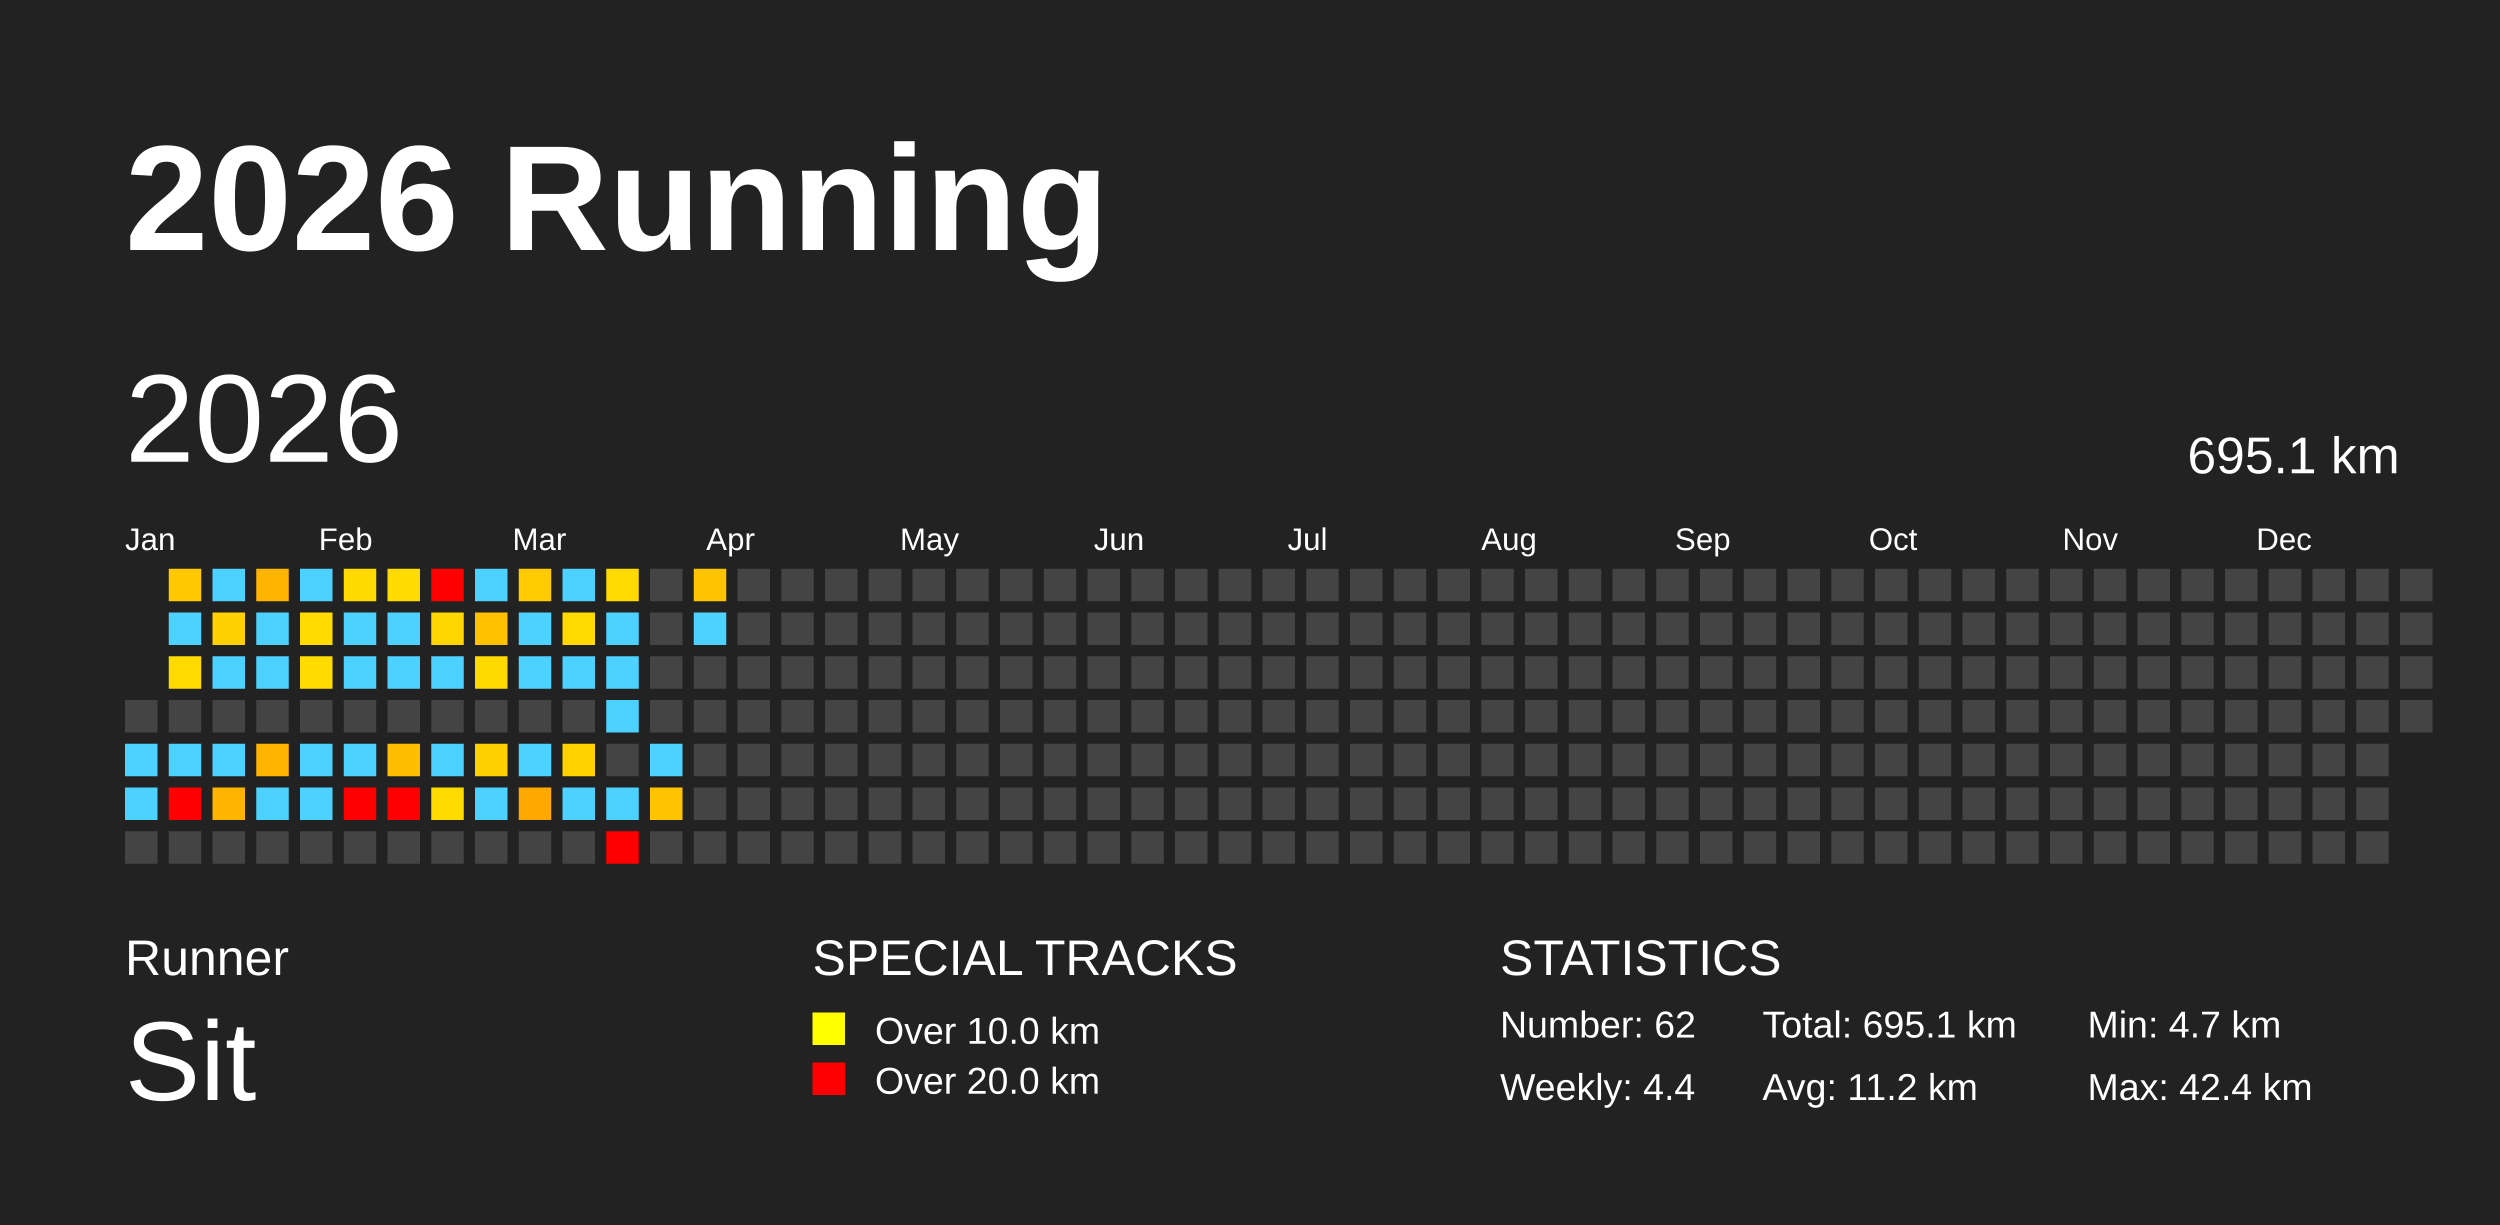
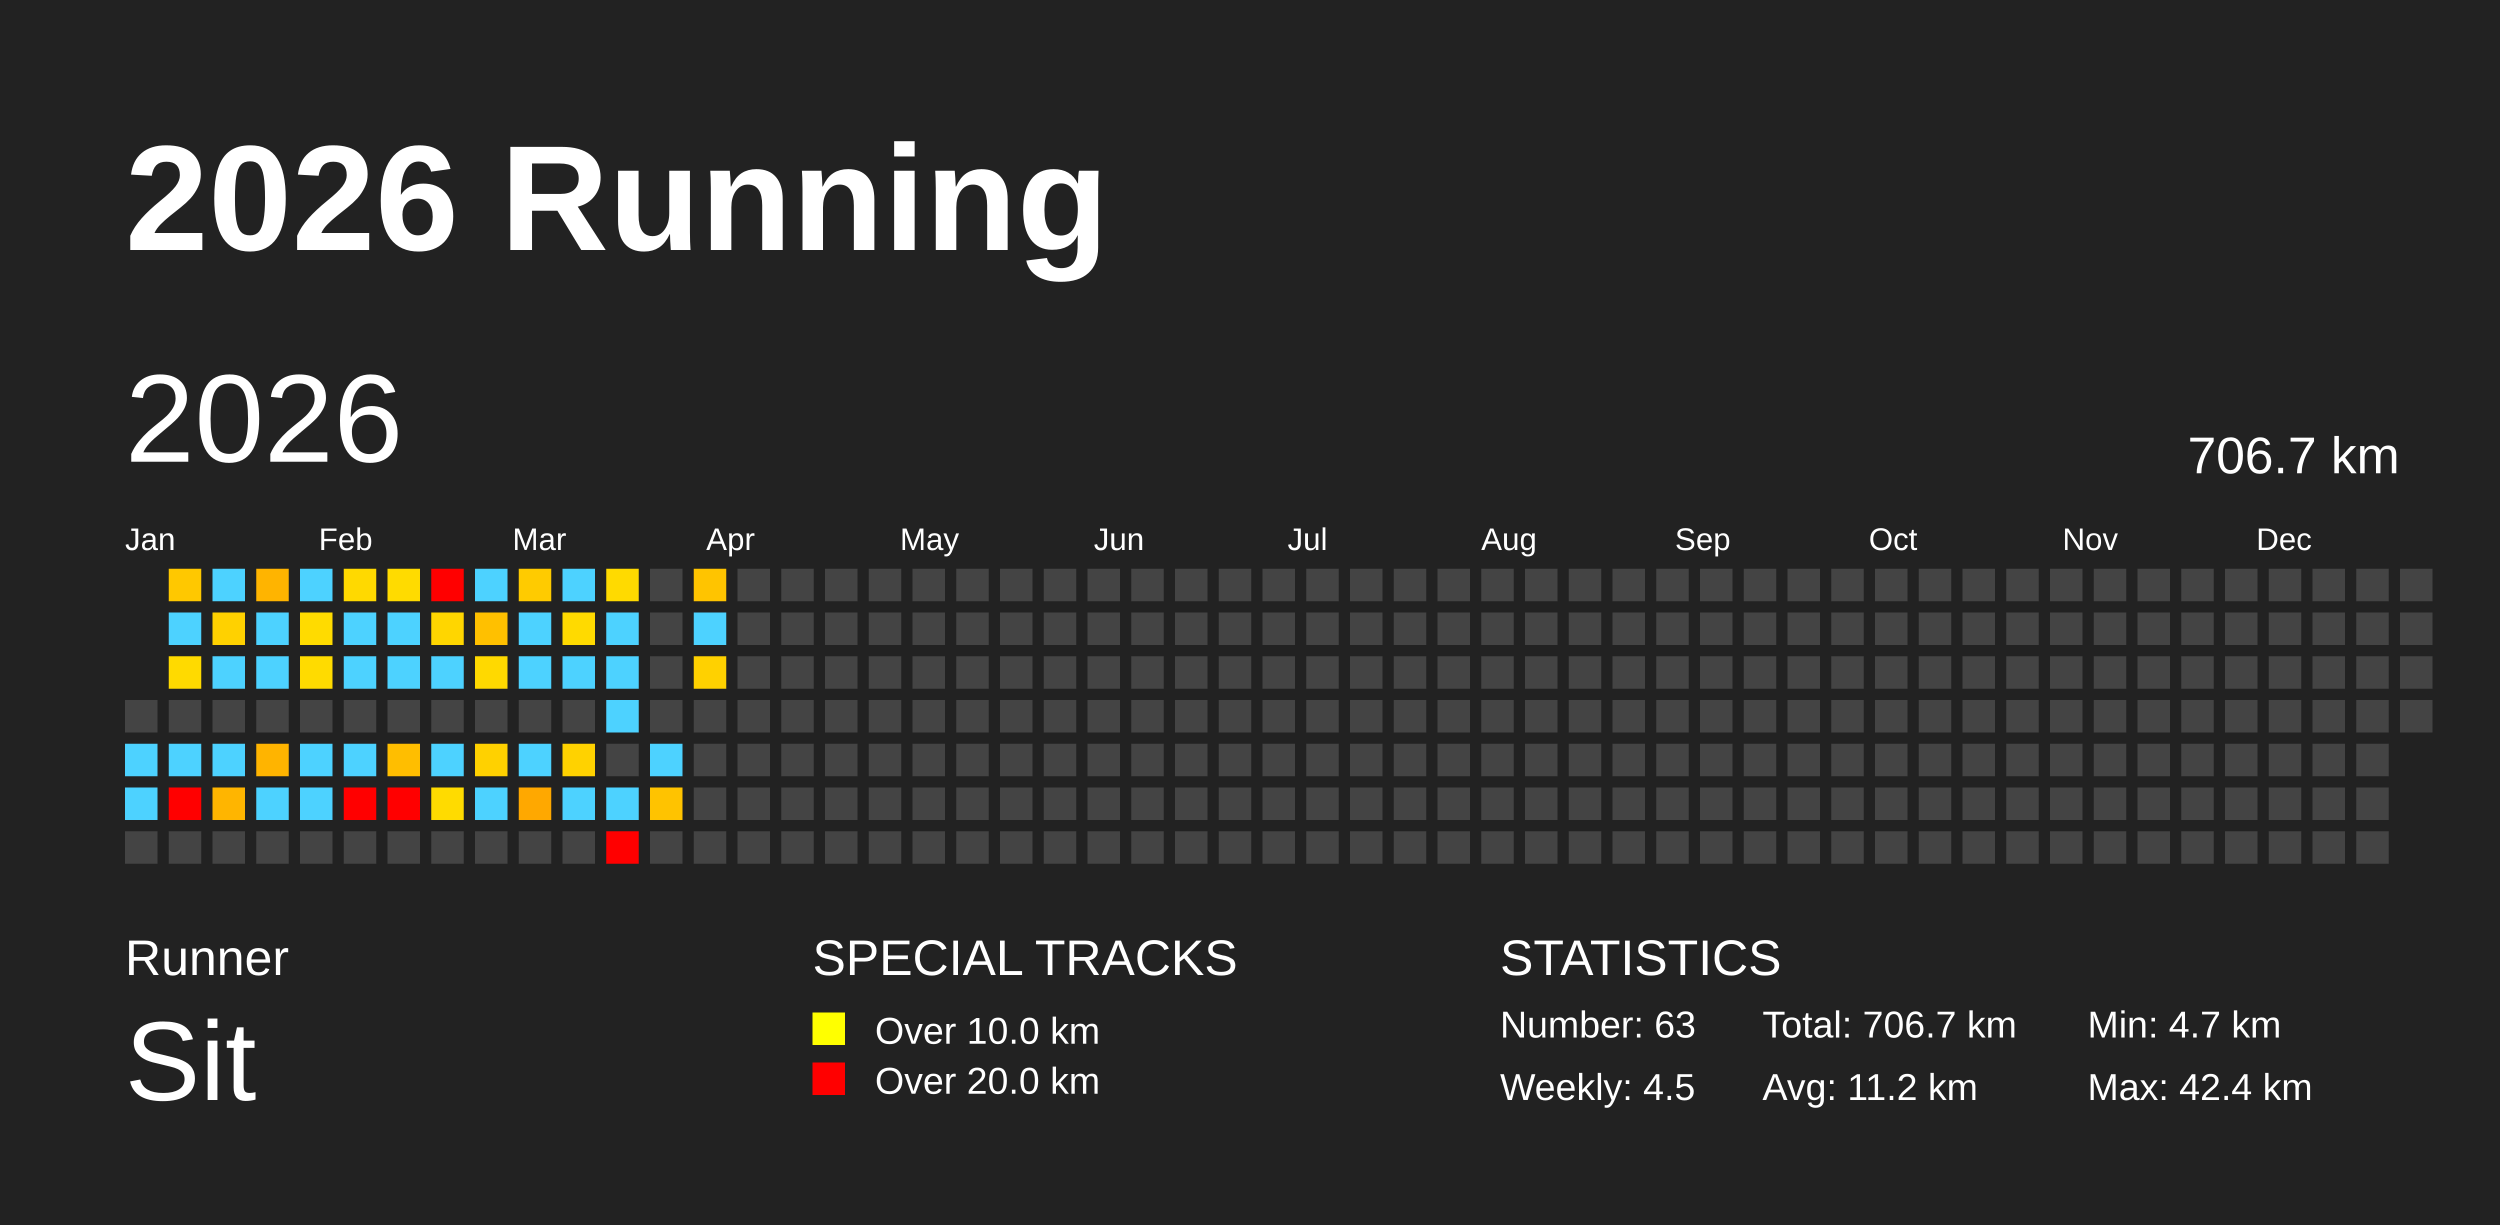
<svg xmlns="http://www.w3.org/2000/svg" baseProfile="full" height="98mm" version="1.1" viewBox="0,0,200,98" width="200mm">
  <defs />
  <rect fill="#222222" height="98" width="200" x="0" y="0" />
  <text fill="#FFFFFF" style="font-size:12px; font-family:Arial; font-weight:bold;" x="10" y="20">2026 Running</text>
  <text fill="#FFFFFF" style="font-size:4px; font-family:Arial" x="10" y="78">Runner</text>
  <text fill="#FFFFFF" style="font-size:9px; font-family:Arial" x="10" y="88">Sit</text>
  <text fill="#FFFFFF" style="font-size:4px; font-family:Arial" x="65" y="78">SPECIAL TRACKS</text>
  <rect fill="yellow" height="2.6" width="2.6" x="65" y="81" />
  <text fill="#FFFFFF" style="font-size:3px; font-family:Arial" x="70" y="83.5">Over 10.0 km</text>
  <rect fill="red" height="2.6" width="2.6" x="65" y="85" />
  <text fill="#FFFFFF" style="font-size:3px; font-family:Arial" x="70" y="87.5">Over 20.0 km</text>
  <text fill="#FFFFFF" style="font-size:4px; font-family:Arial" x="120" y="78">STATISTICS</text>
-   <text fill="#FFFFFF" style="font-size:3px; font-family:Arial" x="120" y="83">Number: 62</text>
-   <text fill="#FFFFFF" style="font-size:3px; font-family:Arial" x="120" y="88">Weekly: 4.4</text>
-   <text fill="#FFFFFF" style="font-size:3px; font-family:Arial" x="141" y="83">Total: 695.1 km</text>
+   <text fill="#FFFFFF" style="font-size:3px; font-family:Arial" x="120" y="83">Number: 63</text>
+   <text fill="#FFFFFF" style="font-size:3px; font-family:Arial" x="120" y="88">Weekly: 4.5</text>
+   <text fill="#FFFFFF" style="font-size:3px; font-family:Arial" x="141" y="83">Total: 706.7 km</text>
  <text fill="#FFFFFF" style="font-size:3px; font-family:Arial" x="141" y="88">Avg: 11.2 km</text>
  <text fill="#FFFFFF" style="font-size:3px; font-family:Arial" x="167" y="83">Min: 4.7 km</text>
  <text fill="#FFFFFF" style="font-size:3px; font-family:Arial" x="167" y="88">Max: 42.4 km</text>
  <text dominant-baseline="hanging" fill="#FFFFFF" style="font-size:10.0px; font-family:Arial;" x="10" y="30">2026</text>
-   <text dominant-baseline="hanging" fill="#FFFFFF" style="font-size:4.125px; font-family:Arial;" x="175" y="35">695.1 km</text>
+   <text dominant-baseline="hanging" fill="#FFFFFF" style="font-size:4.125px; font-family:Arial;" x="175" y="35">706.7 km</text>
  <text fill="#FFFFFF" style="font-size:2.5px; font-family:Arial" x="10.0" y="44">Jan</text>
  <text fill="#FFFFFF" style="font-size:2.5px; font-family:Arial" x="25.5" y="44">Feb</text>
  <text fill="#FFFFFF" style="font-size:2.5px; font-family:Arial" x="41.0" y="44">Mar</text>
  <text fill="#FFFFFF" style="font-size:2.5px; font-family:Arial" x="56.5" y="44">Apr</text>
  <text fill="#FFFFFF" style="font-size:2.5px; font-family:Arial" x="72.0" y="44">May</text>
  <text fill="#FFFFFF" style="font-size:2.5px; font-family:Arial" x="87.5" y="44">Jun</text>
  <text fill="#FFFFFF" style="font-size:2.5px; font-family:Arial" x="103.0" y="44">Jul</text>
  <text fill="#FFFFFF" style="font-size:2.5px; font-family:Arial" x="118.5" y="44">Aug</text>
  <text fill="#FFFFFF" style="font-size:2.5px; font-family:Arial" x="134.0" y="44">Sep</text>
  <text fill="#FFFFFF" style="font-size:2.5px; font-family:Arial" x="149.5" y="44">Oct</text>
  <text fill="#FFFFFF" style="font-size:2.5px; font-family:Arial" x="165.0" y="44">Nov</text>
  <text fill="#FFFFFF" style="font-size:2.5px; font-family:Arial" x="180.5" y="44">Dec</text>
  <rect fill="#444444" height="2.6" width="2.6" x="10.0" y="56.0" />
  <rect fill="#4dd2ff" height="2.6" width="2.6" x="10.0" y="59.5" />
  <rect fill="#4dd2ff" height="2.6" width="2.6" x="10.0" y="63.0" />
  <rect fill="#444444" height="2.6" width="2.6" x="10.0" y="66.5" />
  <rect fill="#ffc800" height="2.6" width="2.6" x="13.5" y="45.5" />
  <rect fill="#4dd2ff" height="2.6" width="2.6" x="13.5" y="49.0" />
  <rect fill="#ffda00" height="2.6" width="2.6" x="13.5" y="52.5" />
  <rect fill="#444444" height="2.6" width="2.6" x="13.5" y="56.0" />
  <rect fill="#4dd2ff" height="2.6" width="2.6" x="13.5" y="59.5" />
  <rect fill="red" height="2.6" width="2.6" x="13.5" y="63.0" />
  <rect fill="#444444" height="2.6" width="2.6" x="13.5" y="66.5" />
  <rect fill="#4dd2ff" height="2.6" width="2.6" x="17.0" y="45.5" />
  <rect fill="#ffd100" height="2.6" width="2.6" x="17.0" y="49.0" />
  <rect fill="#4dd2ff" height="2.6" width="2.6" x="17.0" y="52.5" />
  <rect fill="#444444" height="2.6" width="2.6" x="17.0" y="56.0" />
  <rect fill="#4dd2ff" height="2.6" width="2.6" x="17.0" y="59.5" />
  <rect fill="#ffb500" height="2.6" width="2.6" x="17.0" y="63.0" />
  <rect fill="#444444" height="2.6" width="2.6" x="17.0" y="66.5" />
  <rect fill="#ffb400" height="2.6" width="2.6" x="20.5" y="45.5" />
  <rect fill="#4dd2ff" height="2.6" width="2.6" x="20.5" y="49.0" />
  <rect fill="#4dd2ff" height="2.6" width="2.6" x="20.5" y="52.5" />
  <rect fill="#444444" height="2.6" width="2.6" x="20.5" y="56.0" />
  <rect fill="#ffb400" height="2.6" width="2.6" x="20.5" y="59.5" />
  <rect fill="#4dd2ff" height="2.6" width="2.6" x="20.5" y="63.0" />
  <rect fill="#444444" height="2.6" width="2.6" x="20.5" y="66.5" />
  <rect fill="#4dd2ff" height="2.6" width="2.6" x="24.0" y="45.5" />
  <rect fill="#ffdb00" height="2.6" width="2.6" x="24.0" y="49.0" />
  <rect fill="#ffdb00" height="2.6" width="2.6" x="24.0" y="52.5" />
  <rect fill="#444444" height="2.6" width="2.6" x="24.0" y="56.0" />
  <rect fill="#4dd2ff" height="2.6" width="2.6" x="24.0" y="59.5" />
  <rect fill="#4dd2ff" height="2.6" width="2.6" x="24.0" y="63.0" />
  <rect fill="#444444" height="2.6" width="2.6" x="24.0" y="66.5" />
  <rect fill="#ffd900" height="2.6" width="2.6" x="27.5" y="45.5" />
  <rect fill="#4dd2ff" height="2.6" width="2.6" x="27.5" y="49.0" />
  <rect fill="#4dd2ff" height="2.6" width="2.6" x="27.5" y="52.5" />
  <rect fill="#444444" height="2.6" width="2.6" x="27.5" y="56.0" />
  <rect fill="#4dd2ff" height="2.6" width="2.6" x="27.5" y="59.5" />
  <rect fill="red" height="2.6" width="2.6" x="27.5" y="63.0" />
  <rect fill="#444444" height="2.6" width="2.6" x="27.5" y="66.5" />
  <rect fill="#ffdb00" height="2.6" width="2.6" x="31.0" y="45.5" />
  <rect fill="#4dd2ff" height="2.6" width="2.6" x="31.0" y="49.0" />
  <rect fill="#4dd2ff" height="2.6" width="2.6" x="31.0" y="52.5" />
  <rect fill="#444444" height="2.6" width="2.6" x="31.0" y="56.0" />
  <rect fill="#ffbe00" height="2.6" width="2.6" x="31.0" y="59.5" />
  <rect fill="red" height="2.6" width="2.6" x="31.0" y="63.0" />
  <rect fill="#444444" height="2.6" width="2.6" x="31.0" y="66.5" />
  <rect fill="red" height="2.6" width="2.6" x="34.5" y="45.5" />
  <rect fill="#ffd600" height="2.6" width="2.6" x="34.5" y="49.0" />
  <rect fill="#4dd2ff" height="2.6" width="2.6" x="34.5" y="52.5" />
  <rect fill="#444444" height="2.6" width="2.6" x="34.5" y="56.0" />
  <rect fill="#4dd2ff" height="2.6" width="2.6" x="34.5" y="59.5" />
  <rect fill="#ffdb00" height="2.6" width="2.6" x="34.5" y="63.0" />
  <rect fill="#444444" height="2.6" width="2.6" x="34.5" y="66.5" />
  <rect fill="#4dd2ff" height="2.6" width="2.6" x="38.0" y="45.5" />
  <rect fill="#ffc000" height="2.6" width="2.6" x="38.0" y="49.0" />
  <rect fill="#ffd900" height="2.6" width="2.6" x="38.0" y="52.5" />
  <rect fill="#444444" height="2.6" width="2.6" x="38.0" y="56.0" />
  <rect fill="#ffd100" height="2.6" width="2.6" x="38.0" y="59.5" />
  <rect fill="#4dd2ff" height="2.6" width="2.6" x="38.0" y="63.0" />
  <rect fill="#444444" height="2.6" width="2.6" x="38.0" y="66.5" />
  <rect fill="#ffcb00" height="2.6" width="2.6" x="41.5" y="45.5" />
  <rect fill="#4dd2ff" height="2.6" width="2.6" x="41.5" y="49.0" />
  <rect fill="#4dd2ff" height="2.6" width="2.6" x="41.5" y="52.5" />
  <rect fill="#444444" height="2.6" width="2.6" x="41.5" y="56.0" />
  <rect fill="#4dd2ff" height="2.6" width="2.6" x="41.5" y="59.5" />
  <rect fill="#ffa800" height="2.6" width="2.6" x="41.5" y="63.0" />
  <rect fill="#444444" height="2.6" width="2.6" x="41.5" y="66.5" />
  <rect fill="#4dd2ff" height="2.6" width="2.6" x="45.0" y="45.5" />
  <rect fill="#ffda00" height="2.6" width="2.6" x="45.0" y="49.0" />
  <rect fill="#4dd2ff" height="2.6" width="2.6" x="45.0" y="52.5" />
  <rect fill="#444444" height="2.6" width="2.6" x="45.0" y="56.0" />
  <rect fill="#ffd200" height="2.6" width="2.6" x="45.0" y="59.5" />
  <rect fill="#4dd2ff" height="2.6" width="2.6" x="45.0" y="63.0" />
  <rect fill="#444444" height="2.6" width="2.6" x="45.0" y="66.5" />
  <rect fill="#ffda00" height="2.6" width="2.6" x="48.5" y="45.5" />
  <rect fill="#4dd2ff" height="2.6" width="2.6" x="48.5" y="49.0" />
  <rect fill="#4dd2ff" height="2.6" width="2.6" x="48.5" y="52.5" />
  <rect fill="#4dd2ff" height="2.6" width="2.6" x="48.5" y="56.0" />
  <rect fill="#444444" height="2.6" width="2.6" x="48.5" y="59.5" />
  <rect fill="#4dd2ff" height="2.6" width="2.6" x="48.5" y="63.0" />
  <rect fill="red" height="2.6" width="2.6" x="48.5" y="66.5" />
  <rect fill="#444444" height="2.6" width="2.6" x="52.0" y="45.5" />
  <rect fill="#444444" height="2.6" width="2.6" x="52.0" y="49.0" />
  <rect fill="#444444" height="2.6" width="2.6" x="52.0" y="52.5" />
  <rect fill="#444444" height="2.6" width="2.6" x="52.0" y="56.0" />
  <rect fill="#4dd2ff" height="2.6" width="2.6" x="52.0" y="59.5" />
  <rect fill="#ffc300" height="2.6" width="2.6" x="52.0" y="63.0" />
  <rect fill="#444444" height="2.6" width="2.6" x="52.0" y="66.5" />
  <rect fill="#ffc400" height="2.6" width="2.6" x="55.5" y="45.5" />
  <rect fill="#4dd2ff" height="2.6" width="2.6" x="55.5" y="49.0" />
-   <rect fill="#444444" height="2.6" width="2.6" x="55.5" y="52.5" />
+   <rect fill="#ffd100" height="2.6" width="2.6" x="55.5" y="52.5" />
  <rect fill="#444444" height="2.6" width="2.6" x="55.5" y="56.0" />
  <rect fill="#444444" height="2.6" width="2.6" x="55.5" y="59.5" />
  <rect fill="#444444" height="2.6" width="2.6" x="55.5" y="63.0" />
  <rect fill="#444444" height="2.6" width="2.6" x="55.5" y="66.5" />
  <rect fill="#444444" height="2.6" width="2.6" x="59.0" y="45.5" />
  <rect fill="#444444" height="2.6" width="2.6" x="59.0" y="49.0" />
  <rect fill="#444444" height="2.6" width="2.6" x="59.0" y="52.5" />
  <rect fill="#444444" height="2.6" width="2.6" x="59.0" y="56.0" />
  <rect fill="#444444" height="2.6" width="2.6" x="59.0" y="59.5" />
  <rect fill="#444444" height="2.6" width="2.6" x="59.0" y="63.0" />
  <rect fill="#444444" height="2.6" width="2.6" x="59.0" y="66.5" />
  <rect fill="#444444" height="2.6" width="2.6" x="62.5" y="45.5" />
  <rect fill="#444444" height="2.6" width="2.6" x="62.5" y="49.0" />
  <rect fill="#444444" height="2.6" width="2.6" x="62.5" y="52.5" />
  <rect fill="#444444" height="2.6" width="2.6" x="62.5" y="56.0" />
  <rect fill="#444444" height="2.6" width="2.6" x="62.5" y="59.5" />
  <rect fill="#444444" height="2.6" width="2.6" x="62.5" y="63.0" />
  <rect fill="#444444" height="2.6" width="2.6" x="62.5" y="66.5" />
  <rect fill="#444444" height="2.6" width="2.6" x="66.0" y="45.5" />
  <rect fill="#444444" height="2.6" width="2.6" x="66.0" y="49.0" />
  <rect fill="#444444" height="2.6" width="2.6" x="66.0" y="52.5" />
  <rect fill="#444444" height="2.6" width="2.6" x="66.0" y="56.0" />
  <rect fill="#444444" height="2.6" width="2.6" x="66.0" y="59.5" />
  <rect fill="#444444" height="2.6" width="2.6" x="66.0" y="63.0" />
  <rect fill="#444444" height="2.6" width="2.6" x="66.0" y="66.5" />
  <rect fill="#444444" height="2.6" width="2.6" x="69.5" y="45.5" />
  <rect fill="#444444" height="2.6" width="2.6" x="69.5" y="49.0" />
  <rect fill="#444444" height="2.6" width="2.6" x="69.5" y="52.5" />
  <rect fill="#444444" height="2.6" width="2.6" x="69.5" y="56.0" />
  <rect fill="#444444" height="2.6" width="2.6" x="69.5" y="59.5" />
  <rect fill="#444444" height="2.6" width="2.6" x="69.5" y="63.0" />
  <rect fill="#444444" height="2.6" width="2.6" x="69.5" y="66.5" />
  <rect fill="#444444" height="2.6" width="2.6" x="73.0" y="45.5" />
  <rect fill="#444444" height="2.6" width="2.6" x="73.0" y="49.0" />
  <rect fill="#444444" height="2.6" width="2.6" x="73.0" y="52.5" />
  <rect fill="#444444" height="2.6" width="2.6" x="73.0" y="56.0" />
  <rect fill="#444444" height="2.6" width="2.6" x="73.0" y="59.5" />
  <rect fill="#444444" height="2.6" width="2.6" x="73.0" y="63.0" />
  <rect fill="#444444" height="2.6" width="2.6" x="73.0" y="66.5" />
  <rect fill="#444444" height="2.6" width="2.6" x="76.5" y="45.5" />
  <rect fill="#444444" height="2.6" width="2.6" x="76.5" y="49.0" />
  <rect fill="#444444" height="2.6" width="2.6" x="76.5" y="52.5" />
  <rect fill="#444444" height="2.6" width="2.6" x="76.5" y="56.0" />
  <rect fill="#444444" height="2.6" width="2.6" x="76.5" y="59.5" />
  <rect fill="#444444" height="2.6" width="2.6" x="76.5" y="63.0" />
  <rect fill="#444444" height="2.6" width="2.6" x="76.5" y="66.5" />
  <rect fill="#444444" height="2.6" width="2.6" x="80.0" y="45.5" />
  <rect fill="#444444" height="2.6" width="2.6" x="80.0" y="49.0" />
  <rect fill="#444444" height="2.6" width="2.6" x="80.0" y="52.5" />
  <rect fill="#444444" height="2.6" width="2.6" x="80.0" y="56.0" />
  <rect fill="#444444" height="2.6" width="2.6" x="80.0" y="59.5" />
  <rect fill="#444444" height="2.6" width="2.6" x="80.0" y="63.0" />
  <rect fill="#444444" height="2.6" width="2.6" x="80.0" y="66.5" />
  <rect fill="#444444" height="2.6" width="2.6" x="83.5" y="45.5" />
  <rect fill="#444444" height="2.6" width="2.6" x="83.5" y="49.0" />
  <rect fill="#444444" height="2.6" width="2.6" x="83.5" y="52.5" />
  <rect fill="#444444" height="2.6" width="2.6" x="83.5" y="56.0" />
  <rect fill="#444444" height="2.6" width="2.6" x="83.5" y="59.5" />
  <rect fill="#444444" height="2.6" width="2.6" x="83.5" y="63.0" />
  <rect fill="#444444" height="2.6" width="2.6" x="83.5" y="66.5" />
  <rect fill="#444444" height="2.6" width="2.6" x="87.0" y="45.5" />
  <rect fill="#444444" height="2.6" width="2.6" x="87.0" y="49.0" />
  <rect fill="#444444" height="2.6" width="2.6" x="87.0" y="52.5" />
  <rect fill="#444444" height="2.6" width="2.6" x="87.0" y="56.0" />
  <rect fill="#444444" height="2.6" width="2.6" x="87.0" y="59.5" />
  <rect fill="#444444" height="2.6" width="2.6" x="87.0" y="63.0" />
  <rect fill="#444444" height="2.6" width="2.6" x="87.0" y="66.5" />
  <rect fill="#444444" height="2.6" width="2.6" x="90.5" y="45.5" />
  <rect fill="#444444" height="2.6" width="2.6" x="90.5" y="49.0" />
  <rect fill="#444444" height="2.6" width="2.6" x="90.5" y="52.5" />
  <rect fill="#444444" height="2.6" width="2.6" x="90.5" y="56.0" />
  <rect fill="#444444" height="2.6" width="2.6" x="90.5" y="59.5" />
  <rect fill="#444444" height="2.6" width="2.6" x="90.5" y="63.0" />
  <rect fill="#444444" height="2.6" width="2.6" x="90.5" y="66.5" />
  <rect fill="#444444" height="2.6" width="2.6" x="94.0" y="45.5" />
  <rect fill="#444444" height="2.6" width="2.6" x="94.0" y="49.0" />
  <rect fill="#444444" height="2.6" width="2.6" x="94.0" y="52.5" />
  <rect fill="#444444" height="2.6" width="2.6" x="94.0" y="56.0" />
  <rect fill="#444444" height="2.6" width="2.6" x="94.0" y="59.5" />
  <rect fill="#444444" height="2.6" width="2.6" x="94.0" y="63.0" />
  <rect fill="#444444" height="2.6" width="2.6" x="94.0" y="66.5" />
  <rect fill="#444444" height="2.6" width="2.6" x="97.5" y="45.5" />
  <rect fill="#444444" height="2.6" width="2.6" x="97.5" y="49.0" />
  <rect fill="#444444" height="2.6" width="2.6" x="97.5" y="52.5" />
  <rect fill="#444444" height="2.6" width="2.6" x="97.5" y="56.0" />
  <rect fill="#444444" height="2.6" width="2.6" x="97.5" y="59.5" />
  <rect fill="#444444" height="2.6" width="2.6" x="97.5" y="63.0" />
  <rect fill="#444444" height="2.6" width="2.6" x="97.5" y="66.5" />
  <rect fill="#444444" height="2.6" width="2.6" x="101.0" y="45.5" />
  <rect fill="#444444" height="2.6" width="2.6" x="101.0" y="49.0" />
  <rect fill="#444444" height="2.6" width="2.6" x="101.0" y="52.5" />
  <rect fill="#444444" height="2.6" width="2.6" x="101.0" y="56.0" />
  <rect fill="#444444" height="2.6" width="2.6" x="101.0" y="59.5" />
  <rect fill="#444444" height="2.6" width="2.6" x="101.0" y="63.0" />
  <rect fill="#444444" height="2.6" width="2.6" x="101.0" y="66.5" />
  <rect fill="#444444" height="2.6" width="2.6" x="104.5" y="45.5" />
  <rect fill="#444444" height="2.6" width="2.6" x="104.5" y="49.0" />
  <rect fill="#444444" height="2.6" width="2.6" x="104.5" y="52.5" />
  <rect fill="#444444" height="2.6" width="2.6" x="104.5" y="56.0" />
  <rect fill="#444444" height="2.6" width="2.6" x="104.5" y="59.5" />
  <rect fill="#444444" height="2.6" width="2.6" x="104.5" y="63.0" />
  <rect fill="#444444" height="2.6" width="2.6" x="104.5" y="66.5" />
  <rect fill="#444444" height="2.6" width="2.6" x="108.0" y="45.5" />
  <rect fill="#444444" height="2.6" width="2.6" x="108.0" y="49.0" />
  <rect fill="#444444" height="2.6" width="2.6" x="108.0" y="52.5" />
  <rect fill="#444444" height="2.6" width="2.6" x="108.0" y="56.0" />
  <rect fill="#444444" height="2.6" width="2.6" x="108.0" y="59.5" />
  <rect fill="#444444" height="2.6" width="2.6" x="108.0" y="63.0" />
  <rect fill="#444444" height="2.6" width="2.6" x="108.0" y="66.5" />
  <rect fill="#444444" height="2.6" width="2.6" x="111.5" y="45.5" />
  <rect fill="#444444" height="2.6" width="2.6" x="111.5" y="49.0" />
  <rect fill="#444444" height="2.6" width="2.6" x="111.5" y="52.5" />
  <rect fill="#444444" height="2.6" width="2.6" x="111.5" y="56.0" />
  <rect fill="#444444" height="2.6" width="2.6" x="111.5" y="59.5" />
  <rect fill="#444444" height="2.6" width="2.6" x="111.5" y="63.0" />
  <rect fill="#444444" height="2.6" width="2.6" x="111.5" y="66.5" />
  <rect fill="#444444" height="2.6" width="2.6" x="115.0" y="45.5" />
  <rect fill="#444444" height="2.6" width="2.6" x="115.0" y="49.0" />
  <rect fill="#444444" height="2.6" width="2.6" x="115.0" y="52.5" />
  <rect fill="#444444" height="2.6" width="2.6" x="115.0" y="56.0" />
  <rect fill="#444444" height="2.6" width="2.6" x="115.0" y="59.5" />
  <rect fill="#444444" height="2.6" width="2.6" x="115.0" y="63.0" />
  <rect fill="#444444" height="2.6" width="2.6" x="115.0" y="66.5" />
  <rect fill="#444444" height="2.6" width="2.6" x="118.5" y="45.5" />
  <rect fill="#444444" height="2.6" width="2.6" x="118.5" y="49.0" />
  <rect fill="#444444" height="2.6" width="2.6" x="118.5" y="52.5" />
  <rect fill="#444444" height="2.6" width="2.6" x="118.5" y="56.0" />
  <rect fill="#444444" height="2.6" width="2.6" x="118.5" y="59.5" />
  <rect fill="#444444" height="2.6" width="2.6" x="118.5" y="63.0" />
  <rect fill="#444444" height="2.6" width="2.6" x="118.5" y="66.5" />
  <rect fill="#444444" height="2.6" width="2.6" x="122.0" y="45.5" />
  <rect fill="#444444" height="2.6" width="2.6" x="122.0" y="49.0" />
  <rect fill="#444444" height="2.6" width="2.6" x="122.0" y="52.5" />
  <rect fill="#444444" height="2.6" width="2.6" x="122.0" y="56.0" />
  <rect fill="#444444" height="2.6" width="2.6" x="122.0" y="59.5" />
  <rect fill="#444444" height="2.6" width="2.6" x="122.0" y="63.0" />
  <rect fill="#444444" height="2.6" width="2.6" x="122.0" y="66.5" />
  <rect fill="#444444" height="2.6" width="2.6" x="125.5" y="45.5" />
  <rect fill="#444444" height="2.6" width="2.6" x="125.5" y="49.0" />
  <rect fill="#444444" height="2.6" width="2.6" x="125.5" y="52.5" />
  <rect fill="#444444" height="2.6" width="2.6" x="125.5" y="56.0" />
  <rect fill="#444444" height="2.6" width="2.6" x="125.5" y="59.5" />
  <rect fill="#444444" height="2.6" width="2.6" x="125.5" y="63.0" />
  <rect fill="#444444" height="2.6" width="2.6" x="125.5" y="66.5" />
  <rect fill="#444444" height="2.6" width="2.6" x="129.0" y="45.5" />
  <rect fill="#444444" height="2.6" width="2.6" x="129.0" y="49.0" />
  <rect fill="#444444" height="2.6" width="2.6" x="129.0" y="52.5" />
  <rect fill="#444444" height="2.6" width="2.6" x="129.0" y="56.0" />
  <rect fill="#444444" height="2.6" width="2.6" x="129.0" y="59.5" />
  <rect fill="#444444" height="2.6" width="2.6" x="129.0" y="63.0" />
  <rect fill="#444444" height="2.6" width="2.6" x="129.0" y="66.5" />
  <rect fill="#444444" height="2.6" width="2.6" x="132.5" y="45.5" />
  <rect fill="#444444" height="2.6" width="2.6" x="132.5" y="49.0" />
  <rect fill="#444444" height="2.6" width="2.6" x="132.5" y="52.5" />
  <rect fill="#444444" height="2.6" width="2.6" x="132.5" y="56.0" />
  <rect fill="#444444" height="2.6" width="2.6" x="132.5" y="59.5" />
  <rect fill="#444444" height="2.6" width="2.6" x="132.5" y="63.0" />
  <rect fill="#444444" height="2.6" width="2.6" x="132.5" y="66.5" />
  <rect fill="#444444" height="2.6" width="2.6" x="136.0" y="45.5" />
  <rect fill="#444444" height="2.6" width="2.6" x="136.0" y="49.0" />
  <rect fill="#444444" height="2.6" width="2.6" x="136.0" y="52.5" />
  <rect fill="#444444" height="2.6" width="2.6" x="136.0" y="56.0" />
  <rect fill="#444444" height="2.6" width="2.6" x="136.0" y="59.5" />
  <rect fill="#444444" height="2.6" width="2.6" x="136.0" y="63.0" />
  <rect fill="#444444" height="2.6" width="2.6" x="136.0" y="66.5" />
  <rect fill="#444444" height="2.6" width="2.6" x="139.5" y="45.5" />
  <rect fill="#444444" height="2.6" width="2.6" x="139.5" y="49.0" />
  <rect fill="#444444" height="2.6" width="2.6" x="139.5" y="52.5" />
  <rect fill="#444444" height="2.6" width="2.6" x="139.5" y="56.0" />
  <rect fill="#444444" height="2.6" width="2.6" x="139.5" y="59.5" />
  <rect fill="#444444" height="2.6" width="2.6" x="139.5" y="63.0" />
  <rect fill="#444444" height="2.6" width="2.6" x="139.5" y="66.5" />
  <rect fill="#444444" height="2.6" width="2.6" x="143.0" y="45.5" />
  <rect fill="#444444" height="2.6" width="2.6" x="143.0" y="49.0" />
  <rect fill="#444444" height="2.6" width="2.6" x="143.0" y="52.5" />
  <rect fill="#444444" height="2.6" width="2.6" x="143.0" y="56.0" />
  <rect fill="#444444" height="2.6" width="2.6" x="143.0" y="59.5" />
  <rect fill="#444444" height="2.6" width="2.6" x="143.0" y="63.0" />
  <rect fill="#444444" height="2.6" width="2.6" x="143.0" y="66.5" />
  <rect fill="#444444" height="2.6" width="2.6" x="146.5" y="45.5" />
  <rect fill="#444444" height="2.6" width="2.6" x="146.5" y="49.0" />
  <rect fill="#444444" height="2.6" width="2.6" x="146.5" y="52.5" />
  <rect fill="#444444" height="2.6" width="2.6" x="146.5" y="56.0" />
  <rect fill="#444444" height="2.6" width="2.6" x="146.5" y="59.5" />
  <rect fill="#444444" height="2.6" width="2.6" x="146.5" y="63.0" />
  <rect fill="#444444" height="2.6" width="2.6" x="146.5" y="66.5" />
  <rect fill="#444444" height="2.6" width="2.6" x="150.0" y="45.5" />
  <rect fill="#444444" height="2.6" width="2.6" x="150.0" y="49.0" />
  <rect fill="#444444" height="2.6" width="2.6" x="150.0" y="52.5" />
  <rect fill="#444444" height="2.6" width="2.6" x="150.0" y="56.0" />
  <rect fill="#444444" height="2.6" width="2.6" x="150.0" y="59.5" />
  <rect fill="#444444" height="2.6" width="2.6" x="150.0" y="63.0" />
  <rect fill="#444444" height="2.6" width="2.6" x="150.0" y="66.5" />
  <rect fill="#444444" height="2.6" width="2.6" x="153.5" y="45.5" />
  <rect fill="#444444" height="2.6" width="2.6" x="153.5" y="49.0" />
  <rect fill="#444444" height="2.6" width="2.6" x="153.5" y="52.5" />
  <rect fill="#444444" height="2.6" width="2.6" x="153.5" y="56.0" />
  <rect fill="#444444" height="2.6" width="2.6" x="153.5" y="59.5" />
  <rect fill="#444444" height="2.6" width="2.6" x="153.5" y="63.0" />
  <rect fill="#444444" height="2.6" width="2.6" x="153.5" y="66.5" />
  <rect fill="#444444" height="2.6" width="2.6" x="157.0" y="45.5" />
  <rect fill="#444444" height="2.6" width="2.6" x="157.0" y="49.0" />
  <rect fill="#444444" height="2.6" width="2.6" x="157.0" y="52.5" />
  <rect fill="#444444" height="2.6" width="2.6" x="157.0" y="56.0" />
  <rect fill="#444444" height="2.6" width="2.6" x="157.0" y="59.5" />
  <rect fill="#444444" height="2.6" width="2.6" x="157.0" y="63.0" />
  <rect fill="#444444" height="2.6" width="2.6" x="157.0" y="66.5" />
  <rect fill="#444444" height="2.6" width="2.6" x="160.5" y="45.5" />
  <rect fill="#444444" height="2.6" width="2.6" x="160.5" y="49.0" />
  <rect fill="#444444" height="2.6" width="2.6" x="160.5" y="52.5" />
  <rect fill="#444444" height="2.6" width="2.6" x="160.5" y="56.0" />
  <rect fill="#444444" height="2.6" width="2.6" x="160.5" y="59.5" />
  <rect fill="#444444" height="2.6" width="2.6" x="160.5" y="63.0" />
  <rect fill="#444444" height="2.6" width="2.6" x="160.5" y="66.5" />
  <rect fill="#444444" height="2.6" width="2.6" x="164.0" y="45.5" />
  <rect fill="#444444" height="2.6" width="2.6" x="164.0" y="49.0" />
  <rect fill="#444444" height="2.6" width="2.6" x="164.0" y="52.5" />
  <rect fill="#444444" height="2.6" width="2.6" x="164.0" y="56.0" />
  <rect fill="#444444" height="2.6" width="2.6" x="164.0" y="59.5" />
  <rect fill="#444444" height="2.6" width="2.6" x="164.0" y="63.0" />
  <rect fill="#444444" height="2.6" width="2.6" x="164.0" y="66.5" />
  <rect fill="#444444" height="2.6" width="2.6" x="167.5" y="45.5" />
  <rect fill="#444444" height="2.6" width="2.6" x="167.5" y="49.0" />
  <rect fill="#444444" height="2.6" width="2.6" x="167.5" y="52.5" />
  <rect fill="#444444" height="2.6" width="2.6" x="167.5" y="56.0" />
  <rect fill="#444444" height="2.6" width="2.6" x="167.5" y="59.5" />
  <rect fill="#444444" height="2.6" width="2.6" x="167.5" y="63.0" />
  <rect fill="#444444" height="2.6" width="2.6" x="167.5" y="66.5" />
  <rect fill="#444444" height="2.6" width="2.6" x="171.0" y="45.5" />
  <rect fill="#444444" height="2.6" width="2.6" x="171.0" y="49.0" />
  <rect fill="#444444" height="2.6" width="2.6" x="171.0" y="52.5" />
  <rect fill="#444444" height="2.6" width="2.6" x="171.0" y="56.0" />
  <rect fill="#444444" height="2.6" width="2.6" x="171.0" y="59.5" />
  <rect fill="#444444" height="2.6" width="2.6" x="171.0" y="63.0" />
  <rect fill="#444444" height="2.6" width="2.6" x="171.0" y="66.5" />
  <rect fill="#444444" height="2.6" width="2.6" x="174.5" y="45.5" />
  <rect fill="#444444" height="2.6" width="2.6" x="174.5" y="49.0" />
  <rect fill="#444444" height="2.6" width="2.6" x="174.5" y="52.5" />
  <rect fill="#444444" height="2.6" width="2.6" x="174.5" y="56.0" />
  <rect fill="#444444" height="2.6" width="2.6" x="174.5" y="59.5" />
  <rect fill="#444444" height="2.6" width="2.6" x="174.5" y="63.0" />
  <rect fill="#444444" height="2.6" width="2.6" x="174.5" y="66.5" />
  <rect fill="#444444" height="2.6" width="2.6" x="178.0" y="45.5" />
  <rect fill="#444444" height="2.6" width="2.6" x="178.0" y="49.0" />
  <rect fill="#444444" height="2.6" width="2.6" x="178.0" y="52.5" />
  <rect fill="#444444" height="2.6" width="2.6" x="178.0" y="56.0" />
  <rect fill="#444444" height="2.6" width="2.6" x="178.0" y="59.5" />
  <rect fill="#444444" height="2.6" width="2.6" x="178.0" y="63.0" />
  <rect fill="#444444" height="2.6" width="2.6" x="178.0" y="66.5" />
  <rect fill="#444444" height="2.6" width="2.6" x="181.5" y="45.5" />
  <rect fill="#444444" height="2.6" width="2.6" x="181.5" y="49.0" />
  <rect fill="#444444" height="2.6" width="2.6" x="181.5" y="52.5" />
  <rect fill="#444444" height="2.6" width="2.6" x="181.5" y="56.0" />
  <rect fill="#444444" height="2.6" width="2.6" x="181.5" y="59.5" />
  <rect fill="#444444" height="2.6" width="2.6" x="181.5" y="63.0" />
  <rect fill="#444444" height="2.6" width="2.6" x="181.5" y="66.5" />
  <rect fill="#444444" height="2.6" width="2.6" x="185.0" y="45.5" />
  <rect fill="#444444" height="2.6" width="2.6" x="185.0" y="49.0" />
  <rect fill="#444444" height="2.6" width="2.6" x="185.0" y="52.5" />
  <rect fill="#444444" height="2.6" width="2.6" x="185.0" y="56.0" />
  <rect fill="#444444" height="2.6" width="2.6" x="185.0" y="59.5" />
  <rect fill="#444444" height="2.6" width="2.6" x="185.0" y="63.0" />
  <rect fill="#444444" height="2.6" width="2.6" x="185.0" y="66.5" />
  <rect fill="#444444" height="2.6" width="2.6" x="188.5" y="45.5" />
  <rect fill="#444444" height="2.6" width="2.6" x="188.5" y="49.0" />
  <rect fill="#444444" height="2.6" width="2.6" x="188.5" y="52.5" />
  <rect fill="#444444" height="2.6" width="2.6" x="188.5" y="56.0" />
  <rect fill="#444444" height="2.6" width="2.6" x="188.5" y="59.5" />
  <rect fill="#444444" height="2.6" width="2.6" x="188.5" y="63.0" />
  <rect fill="#444444" height="2.6" width="2.6" x="188.5" y="66.5" />
  <rect fill="#444444" height="2.6" width="2.6" x="192.0" y="45.5" />
  <rect fill="#444444" height="2.6" width="2.6" x="192.0" y="49.0" />
  <rect fill="#444444" height="2.6" width="2.6" x="192.0" y="52.5" />
  <rect fill="#444444" height="2.6" width="2.6" x="192.0" y="56.0" />
</svg>
